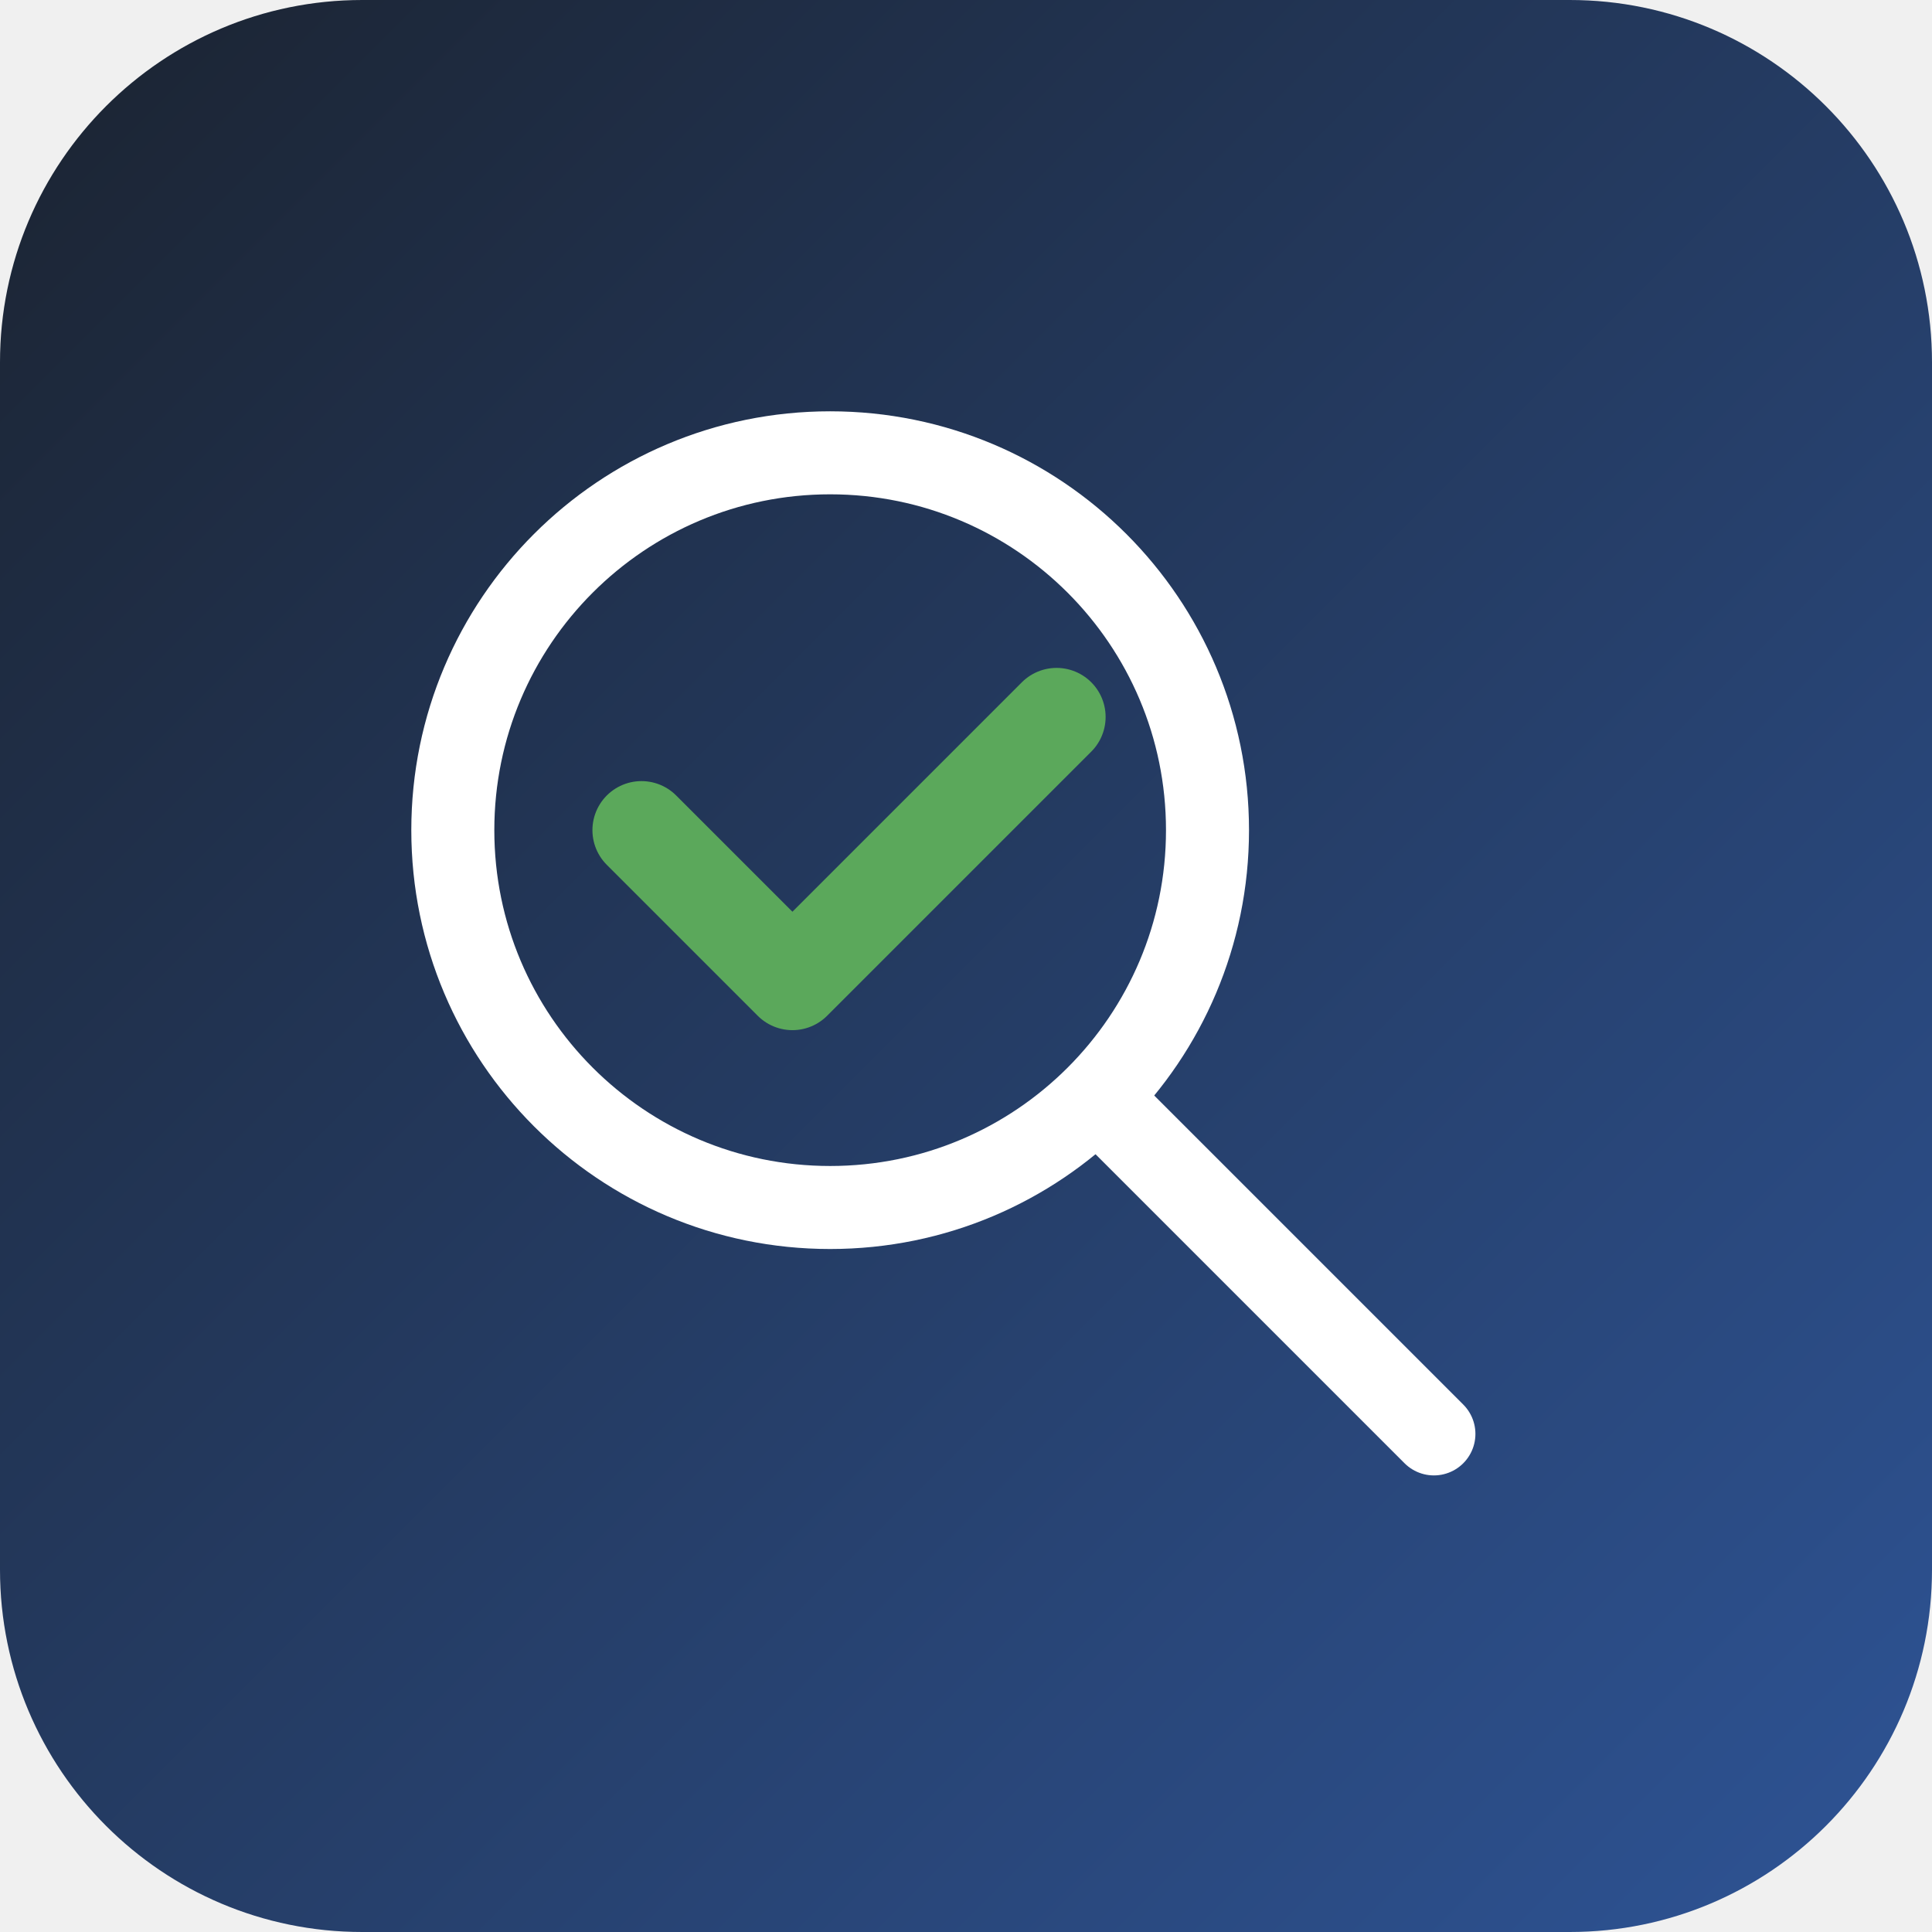
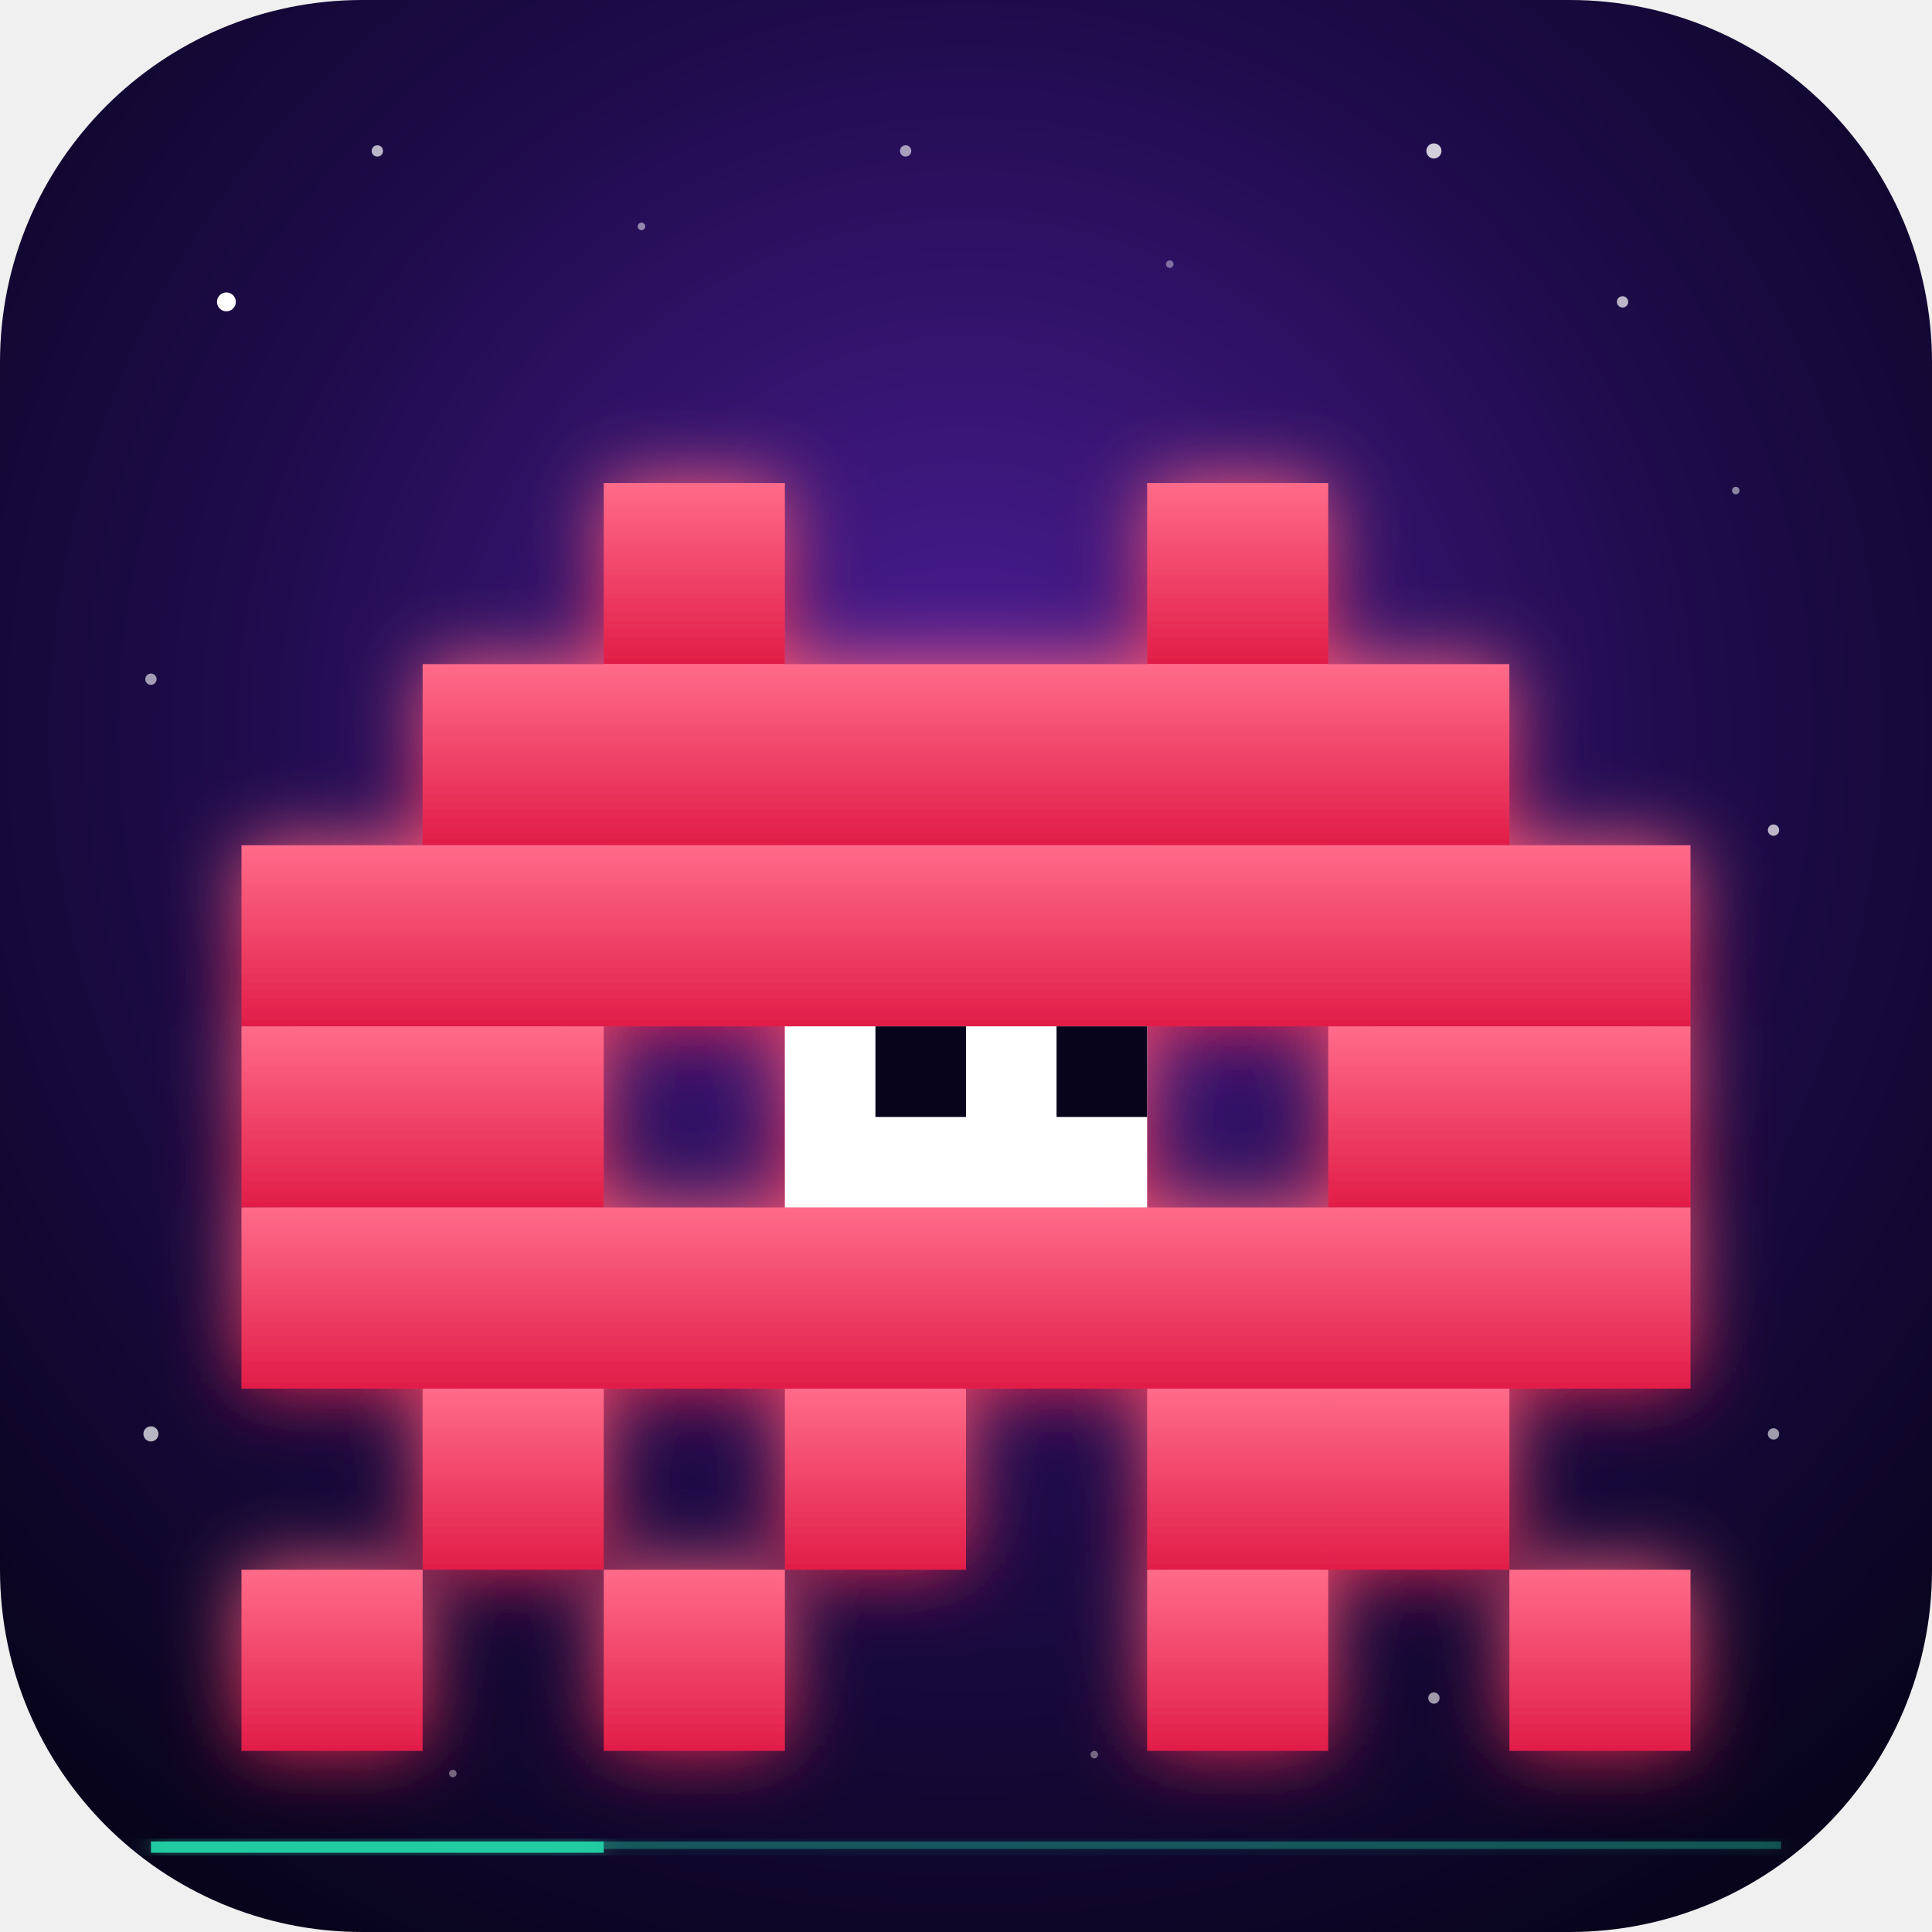
<svg xmlns="http://www.w3.org/2000/svg" width="512" height="512" viewBox="0 0 512 512">
  <defs>
-     <linearGradient id="g" x1="0" y1="0" x2="1" y2="1">
-       <stop offset="0%" stop-color="#1B2330" />
-       <stop offset="100%" stop-color="#2E5496" />
+     <radialGradient id="bg" cx="50%" cy="38%" r="70%">
+       <stop offset="0" stop-color="#4c1d95" />
+       <stop offset="0.55" stop-color="#1e0b4a" />
+       <stop offset="1" stop-color="#08041c" />
+     </radialGradient>
+     <linearGradient id="alien" x1="0" y1="0" x2="0" y2="1">
+       <stop offset="0" stop-color="#ff6b8a" />
+       <stop offset="1" stop-color="#e11d48" />
    </linearGradient>
+     <filter id="glow" x="-30%" y="-30%" width="160%" height="160%">
+       <feGaussianBlur stdDeviation="10" result="blur" />
+       <feMerge>
+         <feMergeNode in="blur" />
+         <feMergeNode in="SourceGraphic" />
+       </feMerge>
+     </filter>
+     <filter id="softglow" x="-20%" y="-20%" width="140%" height="140%">
+       <feGaussianBlur stdDeviation="3" result="blur" />
+       <feMerge>
+         <feMergeNode in="blur" />
+         <feMergeNode in="SourceGraphic" />
+       </feMerge>
+     </filter>
  </defs>
-   <rect width="512" height="512" rx="96" fill="url(#g)" />
-   <g fill="none" stroke="white" stroke-width="22" stroke-linecap="round" stroke-linejoin="round">
-     <circle cx="220" cy="220" r="100" />
-     <line x1="296" y1="296" x2="380" y2="380" />
-     <path d="M170 220 L210 260 L280 190" stroke="#5BA85B" stroke-width="26" />
+   <rect width="512" height="512" rx="96" fill="url(#bg)" />
+   <g fill="#ffffff">
+     <circle cx="60" cy="80" r="2.5" />
+     <circle cx="100" cy="40" r="1.5" opacity="0.7" />
+     <circle cx="170" cy="60" r="1" opacity="0.5" />
+     <circle cx="240" cy="40" r="1.5" opacity="0.6" />
+     <circle cx="310" cy="70" r="1" opacity="0.4" />
+     <circle cx="380" cy="40" r="2" opacity="0.8" />
+     <circle cx="430" cy="80" r="1.5" opacity="0.7" />
+     <circle cx="460" cy="130" r="1" opacity="0.5" />
+     <circle cx="40" cy="180" r="1.5" opacity="0.6" />
+     <circle cx="470" cy="220" r="1.5" opacity="0.7" />
+     <circle cx="40" cy="380" r="2" opacity="0.7" />
+     <circle cx="80" cy="450" r="1.5" opacity="0.6" />
+     <circle cx="120" cy="470" r="1" opacity="0.4" />
+     <circle cx="180" cy="460" r="1.5" opacity="0.6" />
+     <circle cx="290" cy="465" r="1" opacity="0.4" />
+     <circle cx="380" cy="450" r="1.5" opacity="0.6" />
+     <circle cx="440" cy="430" r="2" opacity="0.8" />
+     <circle cx="470" cy="380" r="1.5" opacity="0.6" />
+   </g>
+   <g fill="url(#alien)" filter="url(#glow)">
+     <rect x="160" y="128" width="48" height="48" />
+     <rect x="304" y="128" width="48" height="48" />
+     <rect x="160" y="176" width="48" height="48" />
+     <rect x="304" y="176" width="48" height="48" />
+     <rect x="112" y="176" width="288" height="48" />
+     <rect x="64" y="224" width="384" height="48" />
+     <rect x="64" y="272" width="96" height="48" />
+     <rect x="208" y="272" width="96" height="48" />
+     <rect x="352" y="272" width="96" height="48" />
+     <rect x="64" y="320" width="384" height="48" />
+     <rect x="112" y="368" width="48" height="48" />
+     <rect x="208" y="368" width="48" height="48" />
+     <rect x="304" y="368" width="48" height="48" />
+     <rect x="352" y="368" width="48" height="48" />
+     <rect x="64" y="416" width="48" height="48" />
+     <rect x="160" y="416" width="48" height="48" />
+     <rect x="304" y="416" width="48" height="48" />
+     <rect x="400" y="416" width="48" height="48" />
+   </g>
+   <g>
+     <rect x="208" y="272" width="48" height="48" fill="#ffffff" />
+     <rect x="256" y="272" width="48" height="48" fill="#ffffff" />
+     <rect x="232" y="272" width="24" height="24" fill="#08041c" />
+     <rect x="280" y="272" width="24" height="24" fill="#08041c" />
+   </g>
+   <g filter="url(#softglow)">
+     <rect x="40" y="488" width="120" height="3" fill="#22d3a8" opacity="0.95" />
+     <rect x="160" y="488" width="312" height="2" fill="#22d3a8" opacity="0.35" />
  </g>
</svg>
